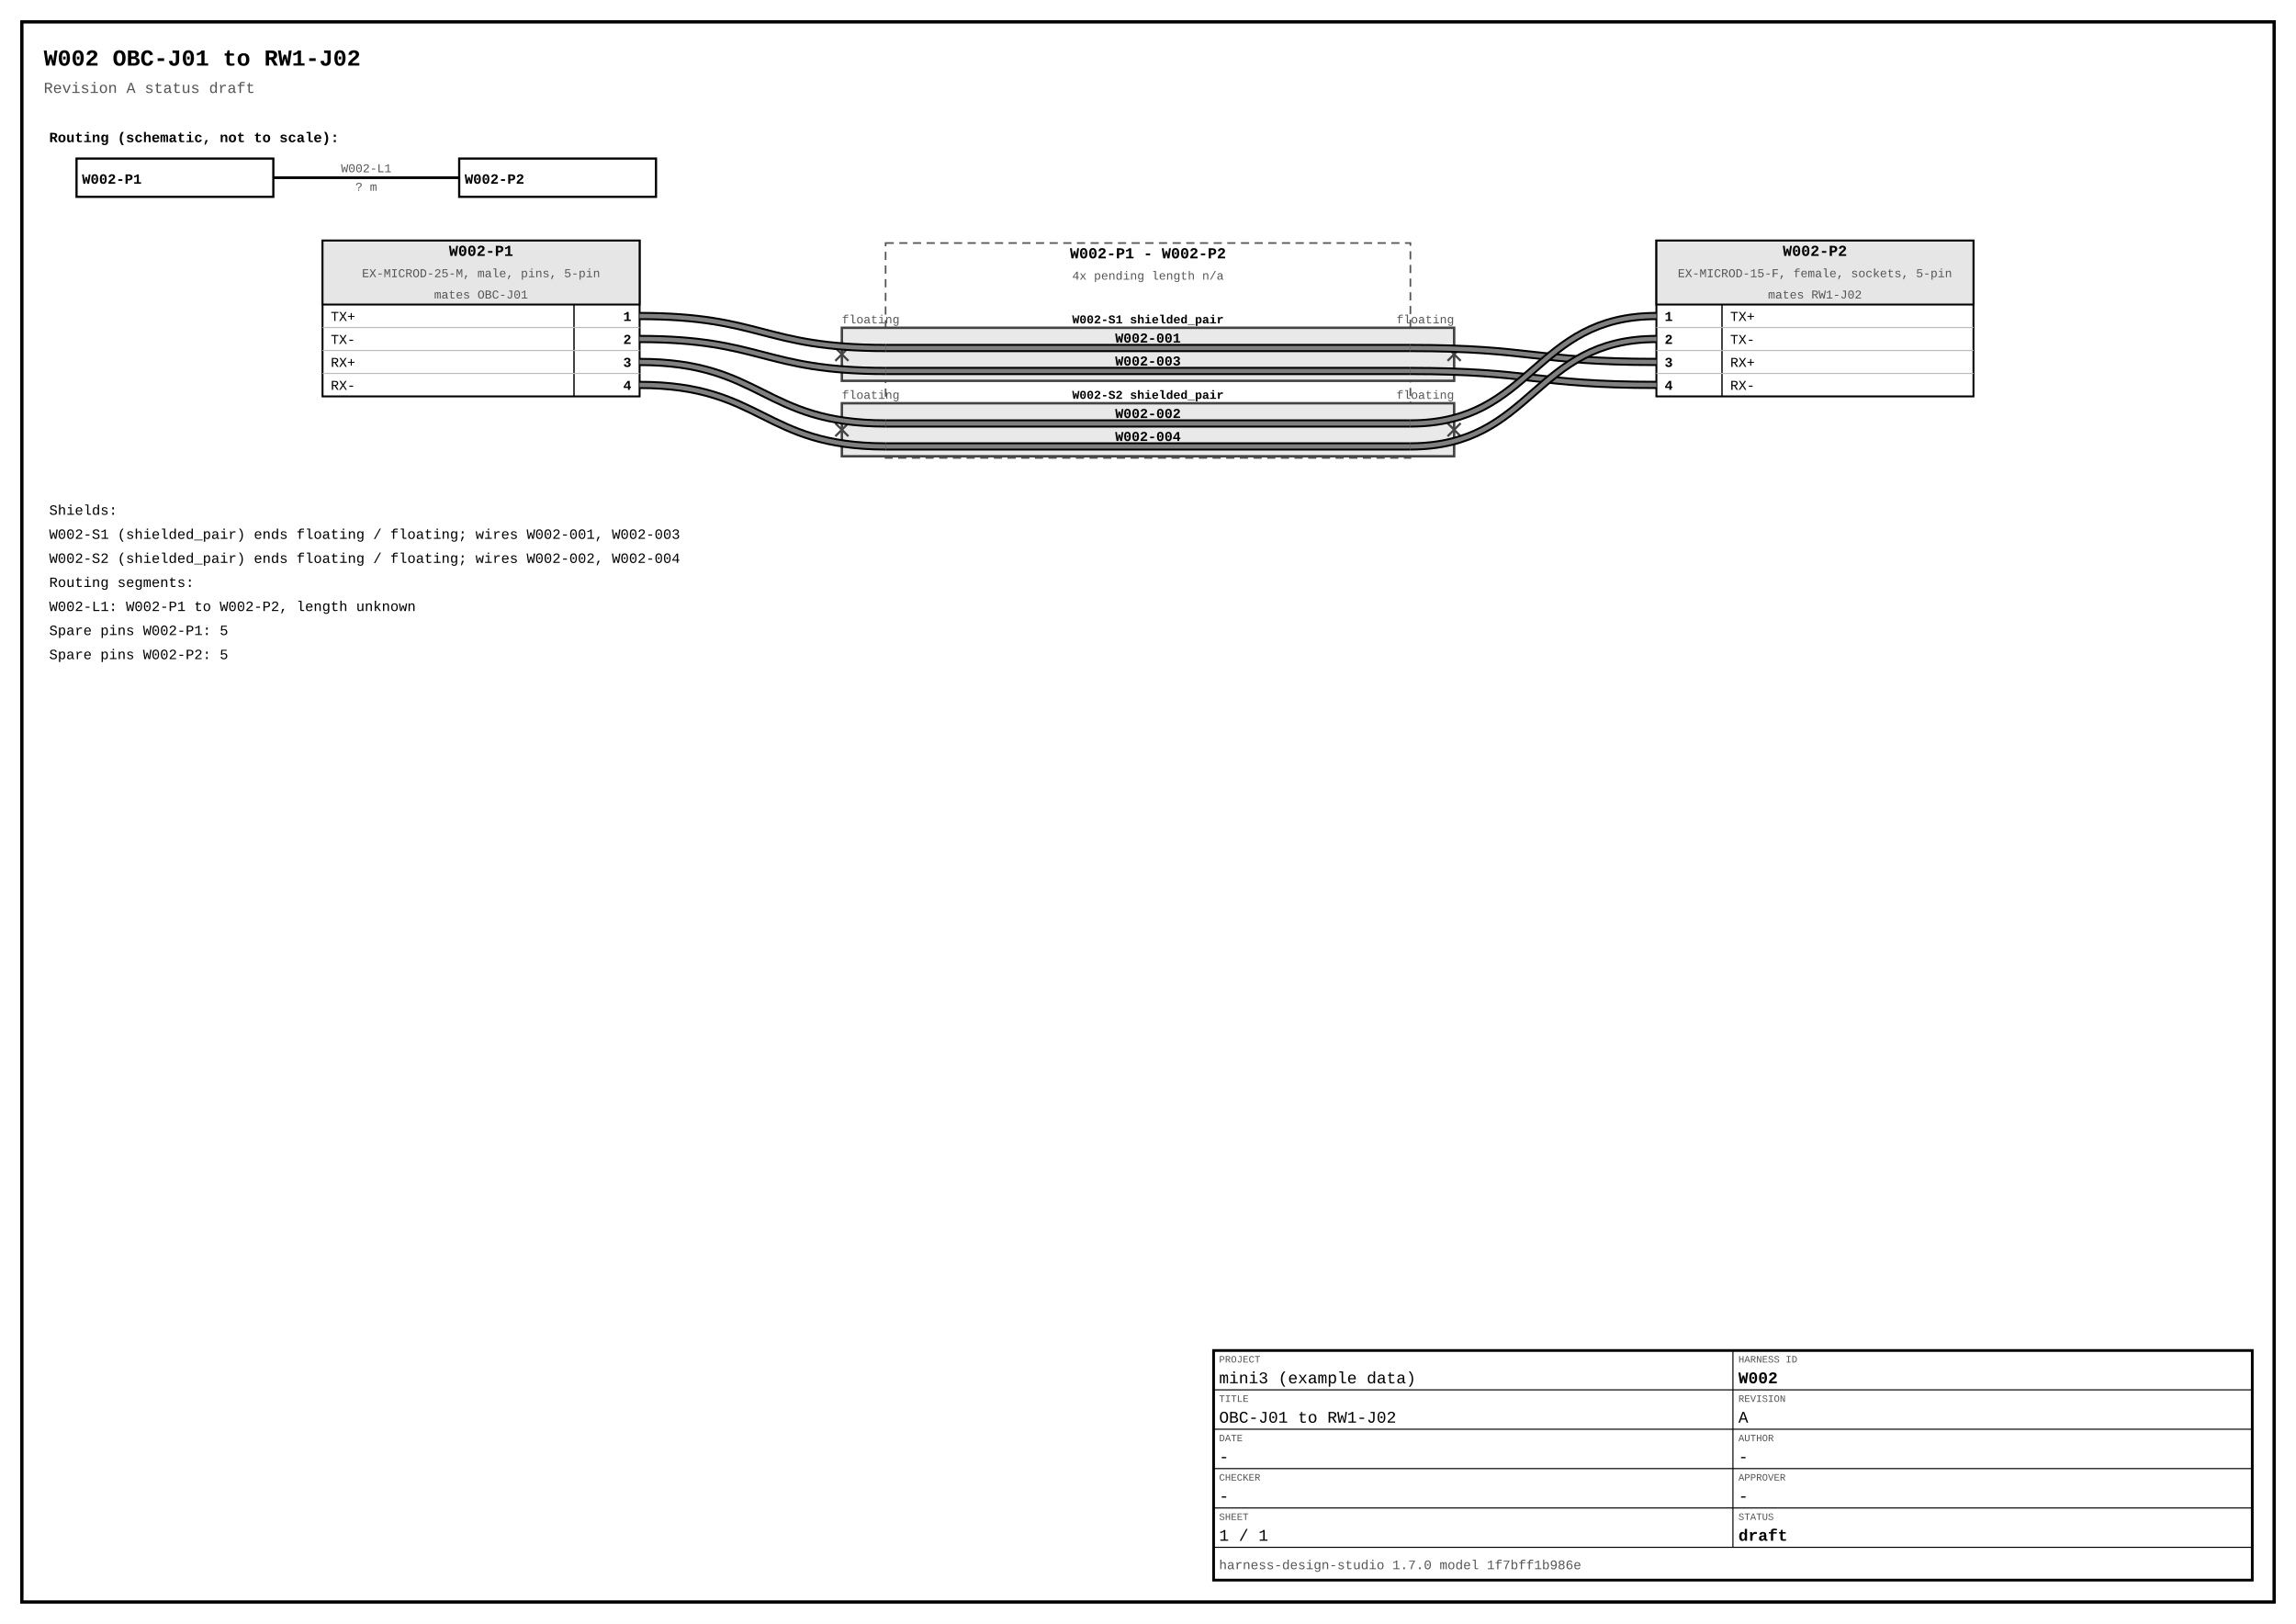
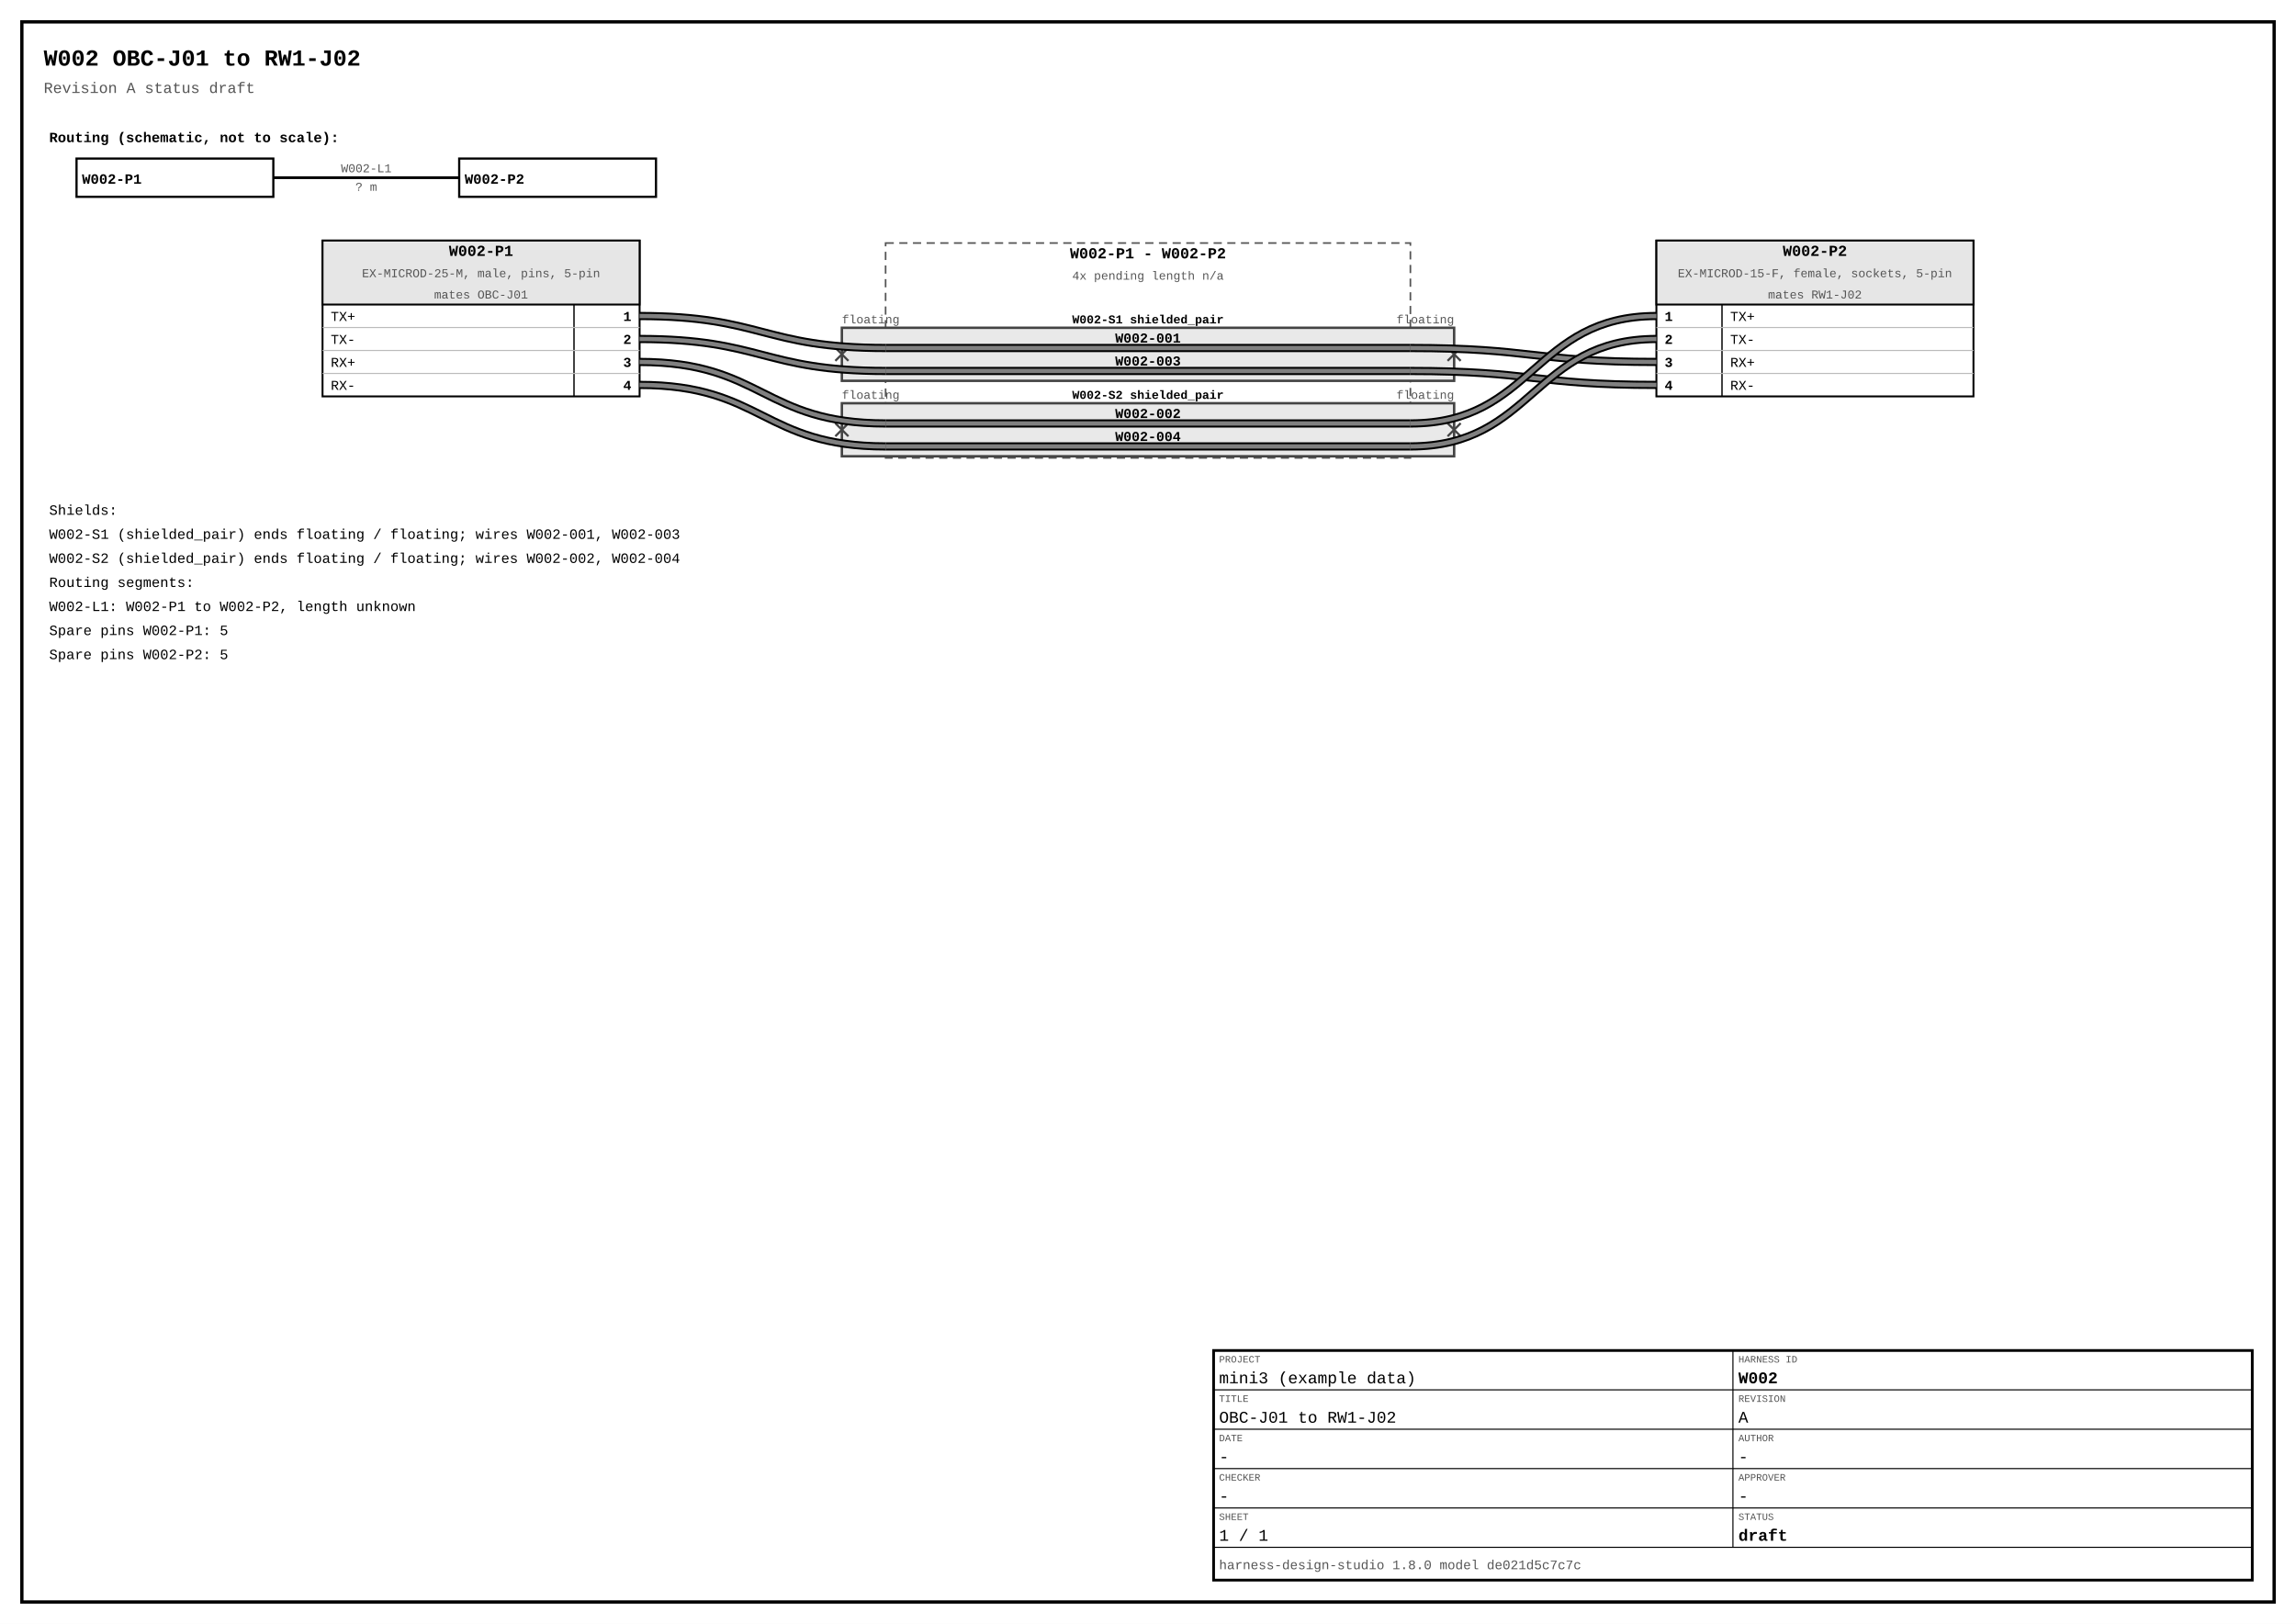
<svg xmlns="http://www.w3.org/2000/svg" width="420mm" height="297mm" viewBox="0 0 420 297" font-family="Courier New, Courier, monospace">
  <rect x="0" y="0" width="420" height="297" fill="#ffffff" />
  <rect x="4" y="4" width="412" height="289" fill="none" stroke="#000000" stroke-width="0.6" />
  <text x="8" y="12" font-size="4.2" font-weight="bold" text-anchor="start" fill="#000000">W002  OBC-J01 to RW1-J02</text>
  <text x="8" y="17" font-size="2.8" text-anchor="start" fill="#555555">Revision A  status draft</text>
  <text x="9" y="26" font-size="2.6" font-weight="bold" text-anchor="start" fill="#000000">Routing (schematic, not to scale):</text>
  <line x1="50" y1="32.5" x2="84" y2="32.5" stroke="#000000" stroke-width="0.5" />
  <text x="67" y="31.5" font-size="2.2" text-anchor="middle" fill="#555555">W002-L1</text>
  <text x="67" y="34.9" font-size="2.2" text-anchor="middle" fill="#555555">? m</text>
  <rect x="14" y="29" width="36" height="7" fill="#ffffff" stroke="#000000" stroke-width="0.4" />
  <text x="15" y="33.6" font-size="2.6" font-weight="bold" text-anchor="start" fill="#000000">W002-P1</text>
  <rect x="84" y="29" width="36" height="7" fill="#ffffff" stroke="#000000" stroke-width="0.4" />
  <text x="85" y="33.6" font-size="2.6" font-weight="bold" text-anchor="start" fill="#000000">W002-P2</text>
  <rect x="59" y="44" width="58" height="28.5" fill="#ffffff" stroke="#000000" stroke-width="0.35" />
  <rect x="59" y="44" width="58" height="11.7" fill="#e6e6e6" stroke="#000000" stroke-width="0.35" />
  <text x="88" y="46.8" font-size="2.8" font-weight="bold" text-anchor="middle" fill="#000000">W002-P1</text>
  <text x="88" y="50.7" font-size="2.2" text-anchor="middle" fill="#555555">EX-MICROD-25-M, male, pins, 5-pin</text>
  <text x="88" y="54.6" font-size="2.2" text-anchor="middle" fill="#555555">mates OBC-J01</text>
  <line x1="105" y1="55.7" x2="105" y2="72.5" stroke="#000000" stroke-width="0.25" />
  <line x1="59" y1="59.9" x2="117" y2="59.9" stroke="#bbbbbb" stroke-width="0.2" />
  <text x="60.5" y="58.7" font-size="2.5" text-anchor="start" fill="#000000" data-ref="sig/W002-P1/1">TX+</text>
  <text x="115.5" y="58.7" font-size="2.5" font-weight="bold" text-anchor="end" fill="#000000" data-ref="pin/W002-P1/1">1</text>
  <line x1="59" y1="64.1" x2="117" y2="64.1" stroke="#bbbbbb" stroke-width="0.2" />
  <text x="60.5" y="62.9" font-size="2.5" text-anchor="start" fill="#000000" data-ref="sig/W002-P1/2">TX-</text>
  <text x="115.5" y="62.9" font-size="2.5" font-weight="bold" text-anchor="end" fill="#000000" data-ref="pin/W002-P1/2">2</text>
  <line x1="59" y1="68.3" x2="117" y2="68.3" stroke="#bbbbbb" stroke-width="0.2" />
  <text x="60.5" y="67.1" font-size="2.5" text-anchor="start" fill="#000000" data-ref="sig/W002-P1/3">RX+</text>
  <text x="115.5" y="67.1" font-size="2.5" font-weight="bold" text-anchor="end" fill="#000000" data-ref="pin/W002-P1/3">3</text>
  <text x="60.5" y="71.3" font-size="2.5" text-anchor="start" fill="#000000" data-ref="sig/W002-P1/4">RX-</text>
  <text x="115.5" y="71.3" font-size="2.5" font-weight="bold" text-anchor="end" fill="#000000" data-ref="pin/W002-P1/4">4</text>
  <rect x="303" y="44" width="58" height="28.5" fill="#ffffff" stroke="#000000" stroke-width="0.35" />
  <rect x="303" y="44" width="58" height="11.7" fill="#e6e6e6" stroke="#000000" stroke-width="0.35" />
  <text x="332" y="46.8" font-size="2.8" font-weight="bold" text-anchor="middle" fill="#000000">W002-P2</text>
  <text x="332" y="50.7" font-size="2.2" text-anchor="middle" fill="#555555">EX-MICROD-15-F, female, sockets, 5-pin</text>
  <text x="332" y="54.6" font-size="2.2" text-anchor="middle" fill="#555555">mates RW1-J02</text>
  <line x1="315" y1="55.7" x2="315" y2="72.5" stroke="#000000" stroke-width="0.25" />
  <line x1="303" y1="59.9" x2="361" y2="59.9" stroke="#bbbbbb" stroke-width="0.2" />
  <text x="304.5" y="58.7" font-size="2.5" font-weight="bold" text-anchor="start" fill="#000000" data-ref="pin/W002-P2/1">1</text>
  <text x="316.5" y="58.7" font-size="2.5" text-anchor="start" fill="#000000" data-ref="sig/W002-P2/1">TX+</text>
  <line x1="303" y1="64.1" x2="361" y2="64.1" stroke="#bbbbbb" stroke-width="0.2" />
  <text x="304.5" y="62.9" font-size="2.5" font-weight="bold" text-anchor="start" fill="#000000" data-ref="pin/W002-P2/2">2</text>
  <text x="316.5" y="62.9" font-size="2.5" text-anchor="start" fill="#000000" data-ref="sig/W002-P2/2">TX-</text>
  <line x1="303" y1="68.3" x2="361" y2="68.3" stroke="#bbbbbb" stroke-width="0.2" />
  <text x="304.5" y="67.1" font-size="2.5" font-weight="bold" text-anchor="start" fill="#000000" data-ref="pin/W002-P2/3">3</text>
  <text x="316.5" y="67.1" font-size="2.5" text-anchor="start" fill="#000000" data-ref="sig/W002-P2/3">RX+</text>
  <text x="304.5" y="71.3" font-size="2.5" font-weight="bold" text-anchor="start" fill="#000000" data-ref="pin/W002-P2/4">4</text>
  <text x="316.5" y="71.3" font-size="2.5" text-anchor="start" fill="#000000" data-ref="sig/W002-P2/4">RX-</text>
  <rect x="162" y="44.45" width="96" height="39.3" fill="none" stroke="#555555" stroke-width="0.3" stroke-dasharray="1.5 1" />
  <text x="210" y="47.25" font-size="2.8" font-weight="bold" text-anchor="middle" fill="#000000">W002-P1 - W002-P2</text>
  <text x="210" y="51.15" font-size="2.2" text-anchor="middle" fill="#555555">4x  pending  length n/a</text>
  <rect x="154" y="59.95" width="112" height="9.7" fill="#e9e9e9" stroke="#444444" stroke-width="0.45" />
  <text x="210" y="59.15" font-size="2.2" font-weight="bold" text-anchor="middle" fill="#000000">W002-S1  shielded_pair</text>
  <text x="154" y="59.15" font-size="2.2" text-anchor="start" fill="#555555">floating</text>
  <text x="266" y="59.15" font-size="2.2" text-anchor="end" fill="#555555">floating</text>
  <line x1="152.8" y1="63.6" x2="155.2" y2="66" stroke="#444444" stroke-width="0.4" />
  <line x1="152.8" y1="66" x2="155.2" y2="63.6" stroke="#444444" stroke-width="0.4" />
  <line x1="264.8" y1="63.6" x2="267.2" y2="66" stroke="#444444" stroke-width="0.4" />
  <line x1="264.8" y1="66" x2="267.2" y2="63.6" stroke="#444444" stroke-width="0.4" />
  <rect x="154" y="73.75" width="112" height="9.7" fill="#e9e9e9" stroke="#444444" stroke-width="0.45" />
  <text x="210" y="72.95" font-size="2.2" font-weight="bold" text-anchor="middle" fill="#000000">W002-S2  shielded_pair</text>
  <text x="154" y="72.95" font-size="2.2" text-anchor="start" fill="#555555">floating</text>
  <text x="266" y="72.95" font-size="2.2" text-anchor="end" fill="#555555">floating</text>
  <line x1="152.8" y1="77.4" x2="155.2" y2="79.8" stroke="#444444" stroke-width="0.4" />
  <line x1="152.8" y1="79.8" x2="155.2" y2="77.4" stroke="#444444" stroke-width="0.4" />
  <line x1="264.8" y1="77.4" x2="267.2" y2="79.8" stroke="#444444" stroke-width="0.4" />
  <line x1="264.8" y1="79.8" x2="267.2" y2="77.4" stroke="#444444" stroke-width="0.4" />
  <path d="M 117 57.8 C 139.5 57.8 139.5 63.65 162 63.65" fill="none" stroke="#000000" stroke-width="1.5" />
  <line x1="162" y1="63.65" x2="258" y2="63.65" stroke="#000000" stroke-width="1.5" />
  <path d="M 258 63.65 C 280.5 63.65 280.5 66.2 303 66.2" fill="none" stroke="#000000" stroke-width="1.5" />
  <path d="M 117 57.8 C 139.5 57.8 139.5 63.65 162 63.65" fill="none" stroke="#808080" stroke-width="0.8" />
  <line x1="162" y1="63.65" x2="258" y2="63.65" stroke="#808080" stroke-width="0.8" />
  <path d="M 258 63.65 C 280.5 63.65 280.5 66.2 303 66.2" fill="none" stroke="#808080" stroke-width="0.8" />
  <text x="210" y="62.65" font-size="2.5" font-weight="bold" text-anchor="middle" fill="#000000">W002-001</text>
  <path d="M 117 62 C 139.5 62 139.5 67.85 162 67.85" fill="none" stroke="#000000" stroke-width="1.5" />
  <line x1="162" y1="67.85" x2="258" y2="67.85" stroke="#000000" stroke-width="1.5" />
  <path d="M 258 67.85 C 280.5 67.85 280.5 70.4 303 70.4" fill="none" stroke="#000000" stroke-width="1.5" />
  <path d="M 117 62 C 139.5 62 139.5 67.85 162 67.85" fill="none" stroke="#808080" stroke-width="0.8" />
  <line x1="162" y1="67.85" x2="258" y2="67.85" stroke="#808080" stroke-width="0.8" />
  <path d="M 258 67.85 C 280.5 67.85 280.5 70.4 303 70.4" fill="none" stroke="#808080" stroke-width="0.8" />
  <text x="210" y="66.85" font-size="2.5" font-weight="bold" text-anchor="middle" fill="#000000">W002-003</text>
  <path d="M 117 66.2 C 139.5 66.2 139.5 77.45 162 77.45" fill="none" stroke="#000000" stroke-width="1.5" />
  <line x1="162" y1="77.45" x2="258" y2="77.45" stroke="#000000" stroke-width="1.5" />
  <path d="M 258 77.45 C 280.5 77.45 280.5 57.8 303 57.8" fill="none" stroke="#000000" stroke-width="1.5" />
  <path d="M 117 66.2 C 139.5 66.2 139.5 77.45 162 77.45" fill="none" stroke="#808080" stroke-width="0.8" />
  <line x1="162" y1="77.45" x2="258" y2="77.45" stroke="#808080" stroke-width="0.8" />
  <path d="M 258 77.45 C 280.5 77.45 280.5 57.8 303 57.8" fill="none" stroke="#808080" stroke-width="0.8" />
  <text x="210" y="76.45" font-size="2.5" font-weight="bold" text-anchor="middle" fill="#000000">W002-002</text>
  <path d="M 117 70.4 C 139.5 70.4 139.5 81.65 162 81.65" fill="none" stroke="#000000" stroke-width="1.5" />
  <line x1="162" y1="81.65" x2="258" y2="81.65" stroke="#000000" stroke-width="1.5" />
  <path d="M 258 81.65 C 280.5 81.65 280.5 62 303 62" fill="none" stroke="#000000" stroke-width="1.5" />
  <path d="M 117 70.4 C 139.5 70.4 139.5 81.65 162 81.65" fill="none" stroke="#808080" stroke-width="0.8" />
  <line x1="162" y1="81.65" x2="258" y2="81.65" stroke="#808080" stroke-width="0.8" />
  <path d="M 258 81.65 C 280.5 81.65 280.5 62 303 62" fill="none" stroke="#808080" stroke-width="0.8" />
  <text x="210" y="80.65" font-size="2.5" font-weight="bold" text-anchor="middle" fill="#000000">W002-004</text>
  <text x="9" y="94.15" font-size="2.6" text-anchor="start" fill="#000000">Shields:</text>
  <text x="9" y="98.55" font-size="2.6" text-anchor="start" fill="#000000">  W002-S1 (shielded_pair) ends floating / floating; wires W002-001, W002-003</text>
  <text x="9" y="102.95" font-size="2.6" text-anchor="start" fill="#000000">  W002-S2 (shielded_pair) ends floating / floating; wires W002-002, W002-004</text>
  <text x="9" y="107.35" font-size="2.6" text-anchor="start" fill="#000000">Routing segments:</text>
  <text x="9" y="111.75" font-size="2.6" text-anchor="start" fill="#000000">  W002-L1: W002-P1 to W002-P2, length unknown</text>
  <text x="9" y="116.15" font-size="2.6" text-anchor="start" fill="#000000">Spare pins W002-P1: 5</text>
  <text x="9" y="120.55" font-size="2.6" text-anchor="start" fill="#000000">Spare pins W002-P2: 5</text>
  <rect x="222" y="247" width="190" height="42" fill="none" stroke="#000000" stroke-width="0.5" />
  <line x1="222" y1="247" x2="317" y2="247" stroke="#000000" stroke-width="0.2" />
  <text x="223" y="249.2" font-size="1.8" text-anchor="start" fill="#555555">PROJECT</text>
  <text x="223" y="253" font-size="3" text-anchor="start" fill="#000000">mini3 (example data)</text>
  <line x1="317" y1="247" x2="412" y2="247" stroke="#000000" stroke-width="0.2" />
  <text x="318" y="249.2" font-size="1.8" text-anchor="start" fill="#555555">HARNESS ID</text>
  <text x="318" y="253" font-size="3" font-weight="bold" text-anchor="start" fill="#000000">W002</text>
  <line x1="222" y1="254.2" x2="317" y2="254.2" stroke="#000000" stroke-width="0.2" />
  <text x="223" y="256.4" font-size="1.8" text-anchor="start" fill="#555555">TITLE</text>
  <text x="223" y="260.2" font-size="3" text-anchor="start" fill="#000000">OBC-J01 to RW1-J02</text>
  <line x1="317" y1="254.2" x2="412" y2="254.2" stroke="#000000" stroke-width="0.2" />
  <text x="318" y="256.4" font-size="1.8" text-anchor="start" fill="#555555">REVISION</text>
  <text x="318" y="260.2" font-size="3" text-anchor="start" fill="#000000">A</text>
  <line x1="222" y1="261.4" x2="317" y2="261.4" stroke="#000000" stroke-width="0.2" />
  <text x="223" y="263.6" font-size="1.8" text-anchor="start" fill="#555555">DATE</text>
  <text x="223" y="267.4" font-size="3" text-anchor="start" fill="#000000">-</text>
  <line x1="317" y1="261.4" x2="412" y2="261.4" stroke="#000000" stroke-width="0.2" />
  <text x="318" y="263.6" font-size="1.8" text-anchor="start" fill="#555555">AUTHOR</text>
  <text x="318" y="267.4" font-size="3" text-anchor="start" fill="#000000">-</text>
  <line x1="222" y1="268.6" x2="317" y2="268.6" stroke="#000000" stroke-width="0.2" />
  <text x="223" y="270.8" font-size="1.8" text-anchor="start" fill="#555555">CHECKER</text>
  <text x="223" y="274.6" font-size="3" text-anchor="start" fill="#000000">-</text>
  <line x1="317" y1="268.6" x2="412" y2="268.6" stroke="#000000" stroke-width="0.2" />
  <text x="318" y="270.8" font-size="1.8" text-anchor="start" fill="#555555">APPROVER</text>
  <text x="318" y="274.6" font-size="3" text-anchor="start" fill="#000000">-</text>
  <line x1="222" y1="275.8" x2="317" y2="275.8" stroke="#000000" stroke-width="0.2" />
  <text x="223" y="278" font-size="1.8" text-anchor="start" fill="#555555">SHEET</text>
  <text x="223" y="281.8" font-size="3" text-anchor="start" fill="#000000">1 / 1</text>
  <line x1="317" y1="275.8" x2="412" y2="275.8" stroke="#000000" stroke-width="0.2" />
  <text x="318" y="278" font-size="1.8" text-anchor="start" fill="#555555">STATUS</text>
  <text x="318" y="281.8" font-size="3" font-weight="bold" text-anchor="start" fill="#000000">draft</text>
  <line x1="317" y1="247" x2="317" y2="283" stroke="#000000" stroke-width="0.2" />
  <line x1="222" y1="283" x2="412" y2="283" stroke="#000000" stroke-width="0.2" />
-   <text x="223" y="287" font-size="2.4" text-anchor="start" fill="#555555">harness-design-studio 1.7.0 model 1f7bff1b986e</text>
+   <text x="223" y="287" font-size="2.4" text-anchor="start" fill="#555555">harness-design-studio 1.8.0 model de021d5c7c7c</text>
</svg>
